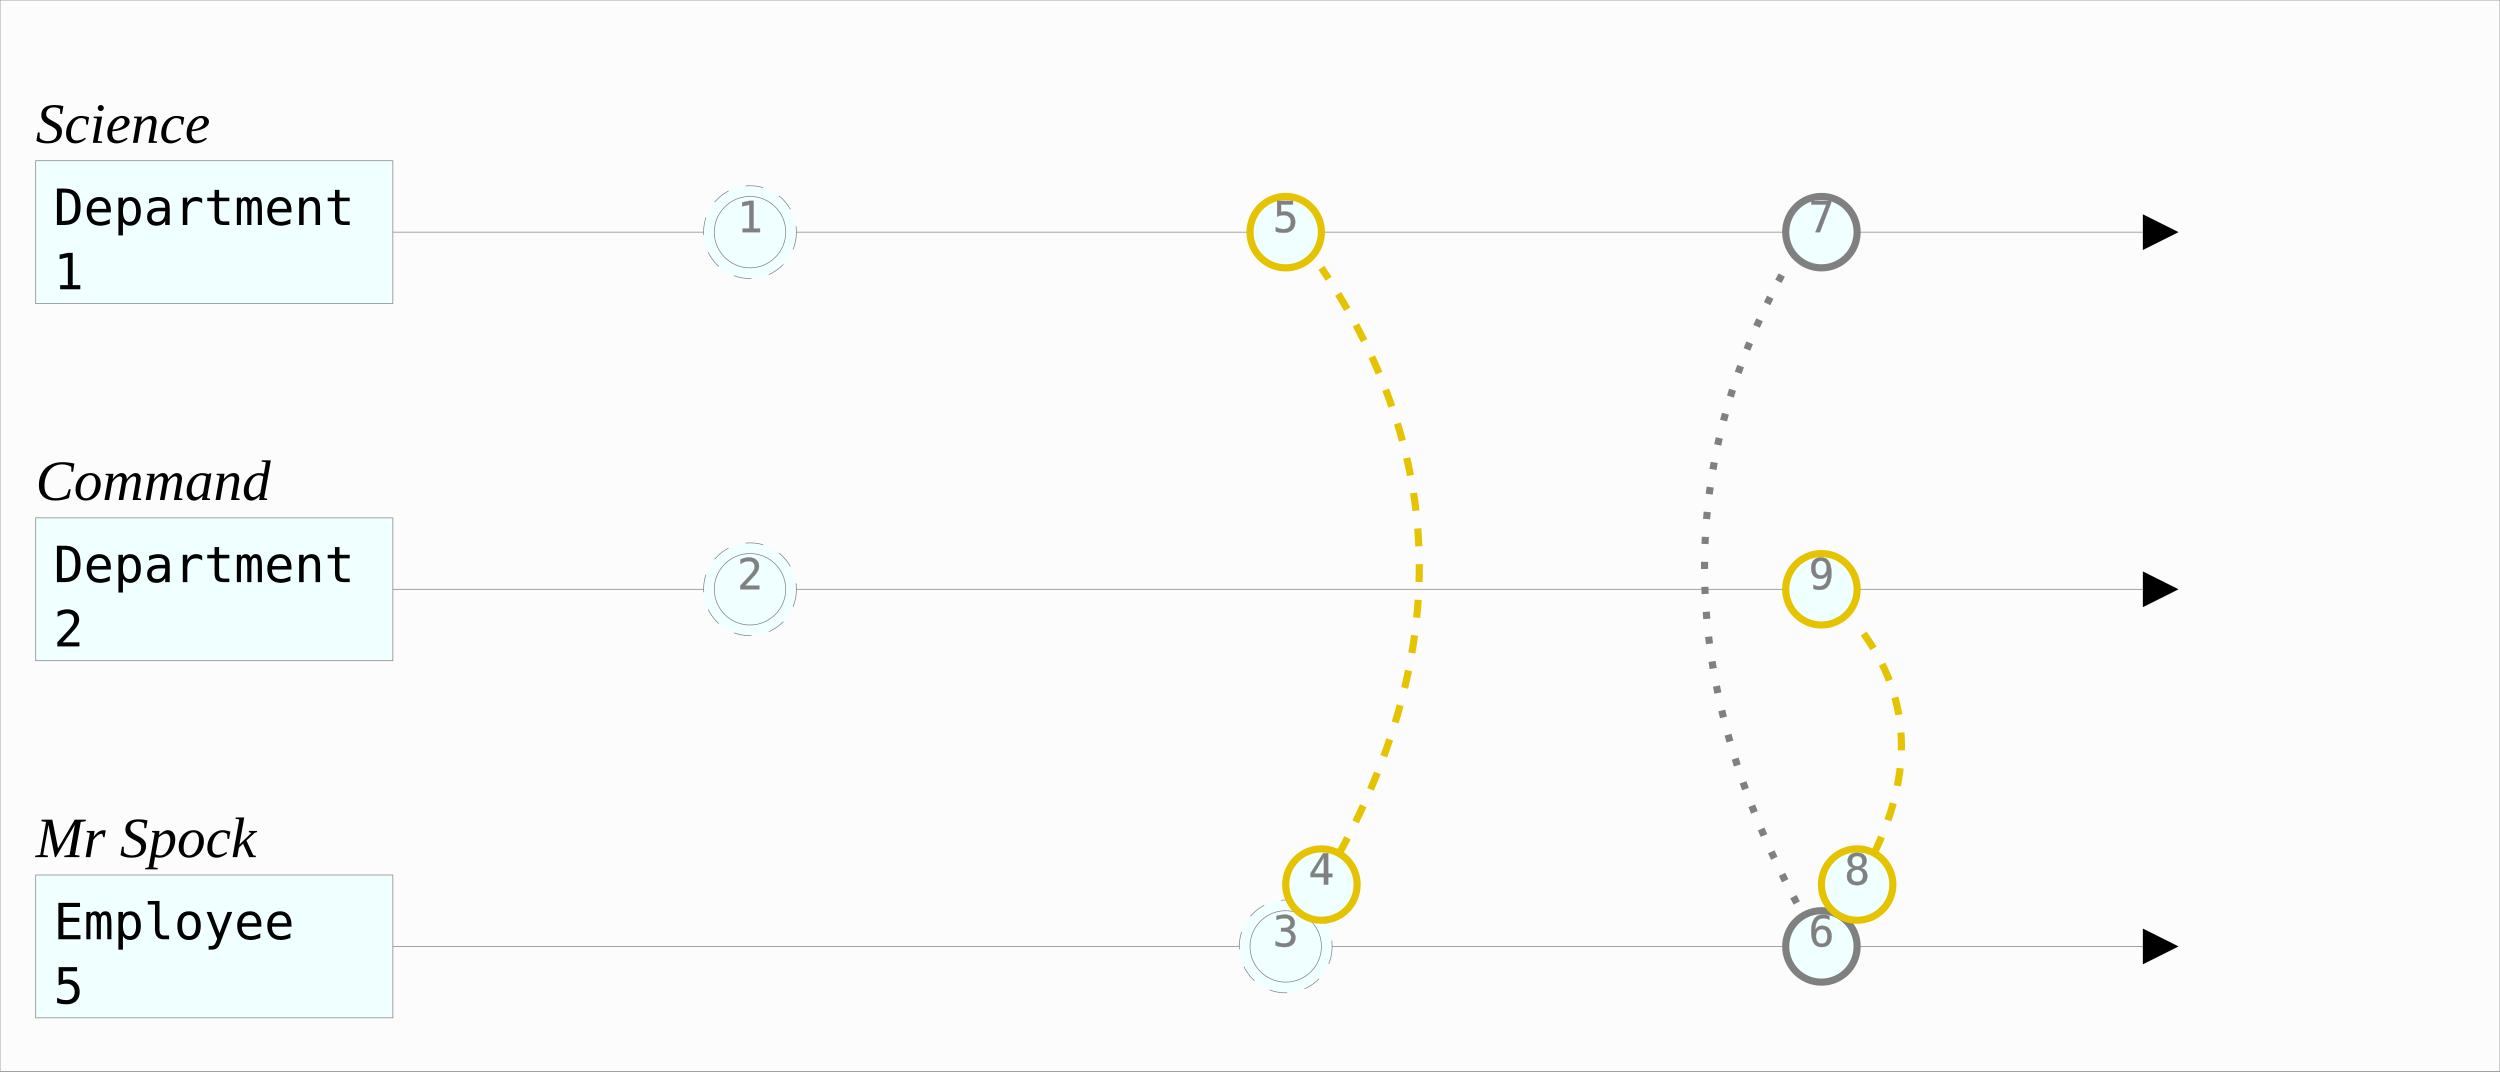
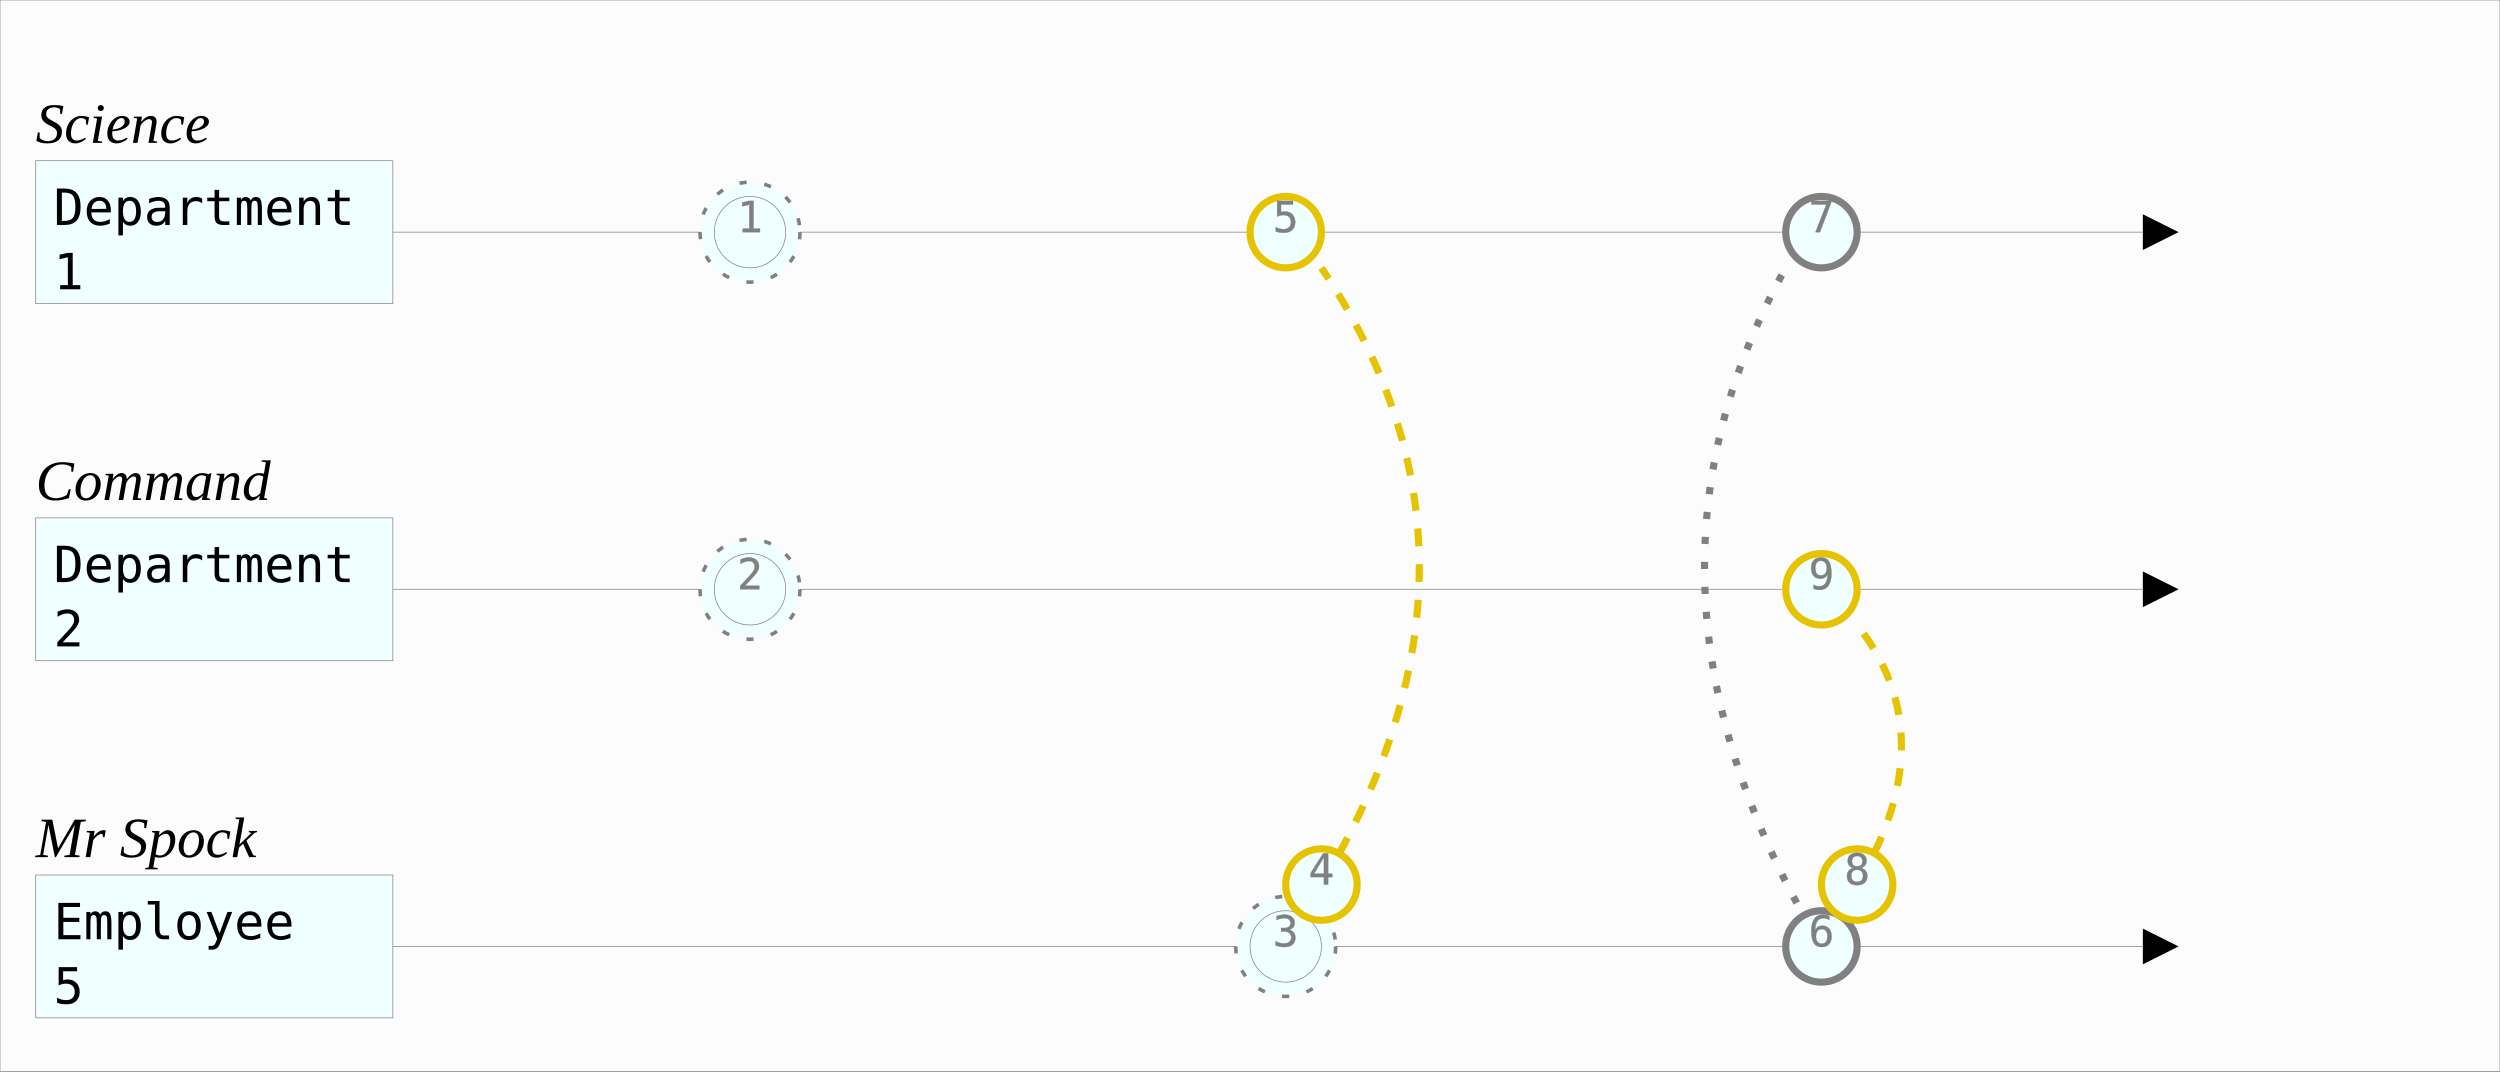
<svg xmlns="http://www.w3.org/2000/svg" height="300" width="700.0">
-   <style>/*  */
-         .background {
-             fill: #FCFCFC;
-             stroke-width: 0.2;
-             stroke: grey;
-         }
-         .aggregate {
-             fill: azure;
-             stroke-width: 0.2;
-             stroke: grey;
-         }
-         .aggregateText {
-             font-family: Menlo, monospace;
-             font-size: 14px;
-         }
-         .aggregateHeader {
-             font-family: "Times New Roman", serif;
-             font-size: 16px;
-             font-style: italic;
-         }
- 
-         .eventLine {
-             stroke: grey;
-             stroke-width: 0.2;
-         }
- 
-         .eventCreated {
-             fill: #FCFCFC;
-             stroke-width: 0.4;
-             stroke: #222;
-         }
-         .event circle {
-             fill: azure;
-             stroke-width: 0.2;
-             stroke: grey;
-         }
-         .event.Revert circle {
-             fill: #ffe5e5;
-         }
-         .event text {
-             font-family: Menlo, monospace;
-             font-size: 12px;
-             stroke: grey;
-             stroke-width: 0.1;
-             fill: grey;
-         }
-         .event circle.reverted {
-             fill: lightgrey !important;
-         }
-         
-         .event.DeprecatedBy circle {
-             fill: black;
-         }
-         .event.DeprecatedBy text {
-             fill: white;
-             stroke-width: 0;
-             font-weight: 100;
-         }
-         
-         .event.Deprecates circle {
-             fill: #e6c300;
-         }
-         .event.Deprecates text {
-             fill: white;
-             font-weight: bold;
-         }
-         .event.Join circle {
-             stroke-width: 2;
-             stroke: #e6c300;
-         }
-         .event.Disjoin circle {
-             stroke-width: 2;
-         }
-         /*  */</style>
+   <style>/*  */.background {
+   fill: #FCFCFC;
+   stroke-width: 0.2;
+   stroke: grey;
+ }
+ .aggregate rect {
+   fill: azure;
+   stroke-width: 0.2;
+   stroke: grey;
+ }
+ .aggregate text {
+   font-family: Menlo, monospace;
+   font-size: 14px;
+ }
+ .aggregate .description {
+   font-family: "Times New Roman", serif;
+   font-size: 16px;
+   font-style: italic;
+ }
+ .aggregate line {
+   stroke: grey;
+   stroke-width: 0.2;
+ }
+ .event path {
+   fill: transparent;
+   stroke-width: 2;
+ }
+ .event circle {
+   fill: azure;
+   stroke-width: 0.2;
+   stroke: grey;
+ }
+ .event text {
+   font-family: Menlo, monospace;
+   font-size: 12px;
+   stroke: grey;
+   stroke-width: 0.1;
+   fill: grey;
+   text-anchor: middle;
+   alignment-baseline: central;
+ }
+ .event circle.reverted {
+   fill: lightgrey !important;
+ }
+ .event.reverted path {
+   stroke-width: 0.2;
+ }
+ .event.Revert circle {
+   fill: #ffe5e5;
+ }
+ .event.Revert path {
+   stroke: red;
+   stroke-dasharray: 5, 5;
+   marker-end: url(#triangle);
+ }
+ .eventCreated {
+   fill: #FCFCFC;
+   stroke-width: 1 !important;
+   stroke: #222;
+ }
+ .event.DeprecatedBy circle {
+   fill: black;
+ }
+ .event.DeprecatedBy text {
+   fill: white;
+   stroke-width: 0;
+   font-weight: 100;
+ }
+ .event.DeprecatedBy path {
+   stroke: blue;
+   stroke-dasharray: 5, 5;
+   marker-end: url(#triangle);
+ }
+ .event.Deprecates circle {
+   fill: #e6c300;
+ }
+ .event.Deprecates text {
+   fill: white;
+   font-weight: bold;
+ }
+ .event.Join circle {
+   stroke-width: 2;
+   stroke: #e6c300;
+ }
+ .event.Join path {
+   stroke: #e6c300;
+   stroke-dasharray: 5, 5;
+ }
+ .event.Disjoin circle {
+   stroke-width: 2;
+ }
+ .event.Disjoin path {
+   stroke: gray;
+   stroke-dasharray: 2, 5;
+ }
+ /*  */</style>
  <rect x="0" y="0" width="700.0" height="300" class="background" />
  <defs>
    <marker id="triangle" viewBox="0 0 10 10" refX="0" refY="5" markerWidth="10" markerHeight="10" orient="auto" markerUnits="userSpaceOnUse">
      <path d="M 0 0 L 10 5 L 0 10 z" />
    </marker>
  </defs>
-   <g id="aggregate1711499029">
-     <rect x="10" y="45" width="100" height="40" class="aggregate" />
-     <text x="15" y="63" class="aggregateText">Department</text>
-     <text x="15" y="81" class="aggregateText">1</text>
-     <text x="10" y="40" class="aggregateHeader">Science</text>
+   <g id="aggregate1340890592" class="aggregate">
+     <rect x="10" y="45" width="100" height="40" />
+     <text x="15" y="63" class="type">Department</text>
+     <text x="15" y="81" class="id">1</text>
+     <text x="10" y="40" class="description">Science</text>
    <line x1="110" y1="65" x2="600.0" y2="65" class="eventLine" marker-end="url(#triangle)" />
  </g>
-   <g id="event2142379932" class="event Normal">
-     <circle cx="210" cy="65" r="13" stroke-dasharray="5, 5" class="eventCreated Normal" />
+   <g id="event585499363" class="event Normal ">
+     <circle cx="210" cy="65" r="14" stroke-dasharray="2, 5" class="eventCreated Normal" />
    <circle cx="210" cy="65" r="10" class="event Normal " />
-     <text x="210" y="65" class="eventId" text-anchor="middle" alignment-baseline="central">1</text>
+     <text x="210" y="65" class="eventId">1</text>
  </g>
-   <g id="event610827389" class="event Join">
+   <g id="event1185867081" class="event Join ">
    <circle cx="360" cy="65" r="10" class="event Join " />
-     <text x="360" y="65" class="eventId" text-anchor="middle" alignment-baseline="central">5</text>
+     <text x="360" y="65" class="eventId">5</text>
  </g>
-   <g id="event183880873" class="event Disjoin">
+   <g id="event1135891463" class="event Disjoin ">
    <circle cx="510" cy="65" r="10" class="event Disjoin " />
-     <text x="510" y="65" class="eventId" text-anchor="middle" alignment-baseline="central">7</text>
+     <text x="510" y="65" class="eventId">7</text>
  </g>
-   <g id="aggregate1999841581">
-     <rect x="10" y="145" width="100" height="40" class="aggregate" />
-     <text x="15" y="163" class="aggregateText">Department</text>
-     <text x="15" y="181" class="aggregateText">2</text>
-     <text x="10" y="140" class="aggregateHeader">Command</text>
+   <g id="aggregate1855591116" class="aggregate">
+     <rect x="10" y="145" width="100" height="40" />
+     <text x="15" y="163" class="type">Department</text>
+     <text x="15" y="181" class="id">2</text>
+     <text x="10" y="140" class="description">Command</text>
    <line x1="110" y1="165" x2="600.0" y2="165" class="eventLine" marker-end="url(#triangle)" />
  </g>
-   <g id="event412260008" class="event Normal">
-     <circle cx="210" cy="165" r="13" stroke-dasharray="5, 5" class="eventCreated Normal" />
+   <g id="event2096751846" class="event Normal ">
+     <circle cx="210" cy="165" r="14" stroke-dasharray="2, 5" class="eventCreated Normal" />
    <circle cx="210" cy="165" r="10" class="event Normal " />
-     <text x="210" y="165" class="eventId" text-anchor="middle" alignment-baseline="central">2</text>
+     <text x="210" y="165" class="eventId">2</text>
  </g>
-   <g id="event2147392083" class="event Join">
+   <g id="event1305264797" class="event Join ">
    <circle cx="510" cy="165" r="10" class="event Join " />
-     <text x="510" y="165" class="eventId" text-anchor="middle" alignment-baseline="central">9</text>
+     <text x="510" y="165" class="eventId">9</text>
  </g>
-   <g id="aggregate1531609473">
-     <rect x="10" y="245" width="100" height="40" class="aggregate" />
-     <text x="15" y="263" class="aggregateText">Employee</text>
-     <text x="15" y="281" class="aggregateText">5</text>
-     <text x="10" y="240" class="aggregateHeader">Mr Spock</text>
+   <g id="aggregate750363471" class="aggregate">
+     <rect x="10" y="245" width="100" height="40" />
+     <text x="15" y="263" class="type">Employee</text>
+     <text x="15" y="281" class="id">5</text>
+     <text x="10" y="240" class="description">Mr Spock</text>
    <line x1="110" y1="265" x2="600.0" y2="265" class="eventLine" marker-end="url(#triangle)" />
  </g>
-   <g id="event903786884" class="event Normal">
-     <circle cx="360" cy="265" r="13" stroke-dasharray="5, 5" class="eventCreated Normal" />
+   <g id="event311150694" class="event Normal ">
+     <circle cx="360" cy="265" r="14" stroke-dasharray="2, 5" class="eventCreated Normal" />
    <circle cx="360" cy="265" r="10" class="event Normal " />
-     <text x="360" y="265" class="eventId" text-anchor="middle" alignment-baseline="central">3</text>
+     <text x="360" y="265" class="eventId">3</text>
  </g>
-   <g id="event972379713" class="event Join">
-     <path d="M370 247.679 Q 424.804 156.34, 370 75" stroke="#e6c300" fill="transparent" stroke-dasharray="5, 5" stroke-width="2" />
+   <g id="event568774661" class="event Join ">
+     <path d="M370 247.679 Q 424.804 156.34, 370 75" />
    <circle cx="370" cy="247.679" r="10" class="event Join " />
-     <text x="370" y="247.679" class="eventId" text-anchor="middle" alignment-baseline="central">4</text>
+     <text x="370" y="247.679" class="eventId">4</text>
  </g>
-   <g id="event844263214" class="event Disjoin">
-     <path d="M510 265 Q 450 165, 500 75" stroke="gray" fill="transparent" stroke-dasharray="2, 5" stroke-width="2" />
+   <g id="event1800884040" class="event Disjoin ">
+     <path d="M510 265 Q 450 165, 500 75" />
    <circle cx="510" cy="265" r="10" class="event Disjoin " />
-     <text x="510" y="265" class="eventId" text-anchor="middle" alignment-baseline="central">6</text>
+     <text x="510" y="265" class="eventId">6</text>
  </g>
-   <g id="event1025222252" class="event Join">
-     <path d="M520 247.679 Q 544.804 206.34, 520 175" stroke="#e6c300" fill="transparent" stroke-dasharray="5, 5" stroke-width="2" />
+   <g id="event659776188" class="event Join ">
+     <path d="M520 247.679 Q 544.804 206.34, 520 175" />
    <circle cx="520" cy="247.679" r="10" class="event Join " />
-     <text x="520" y="247.679" class="eventId" text-anchor="middle" alignment-baseline="central">8</text>
+     <text x="520" y="247.679" class="eventId">8</text>
  </g>
</svg>
